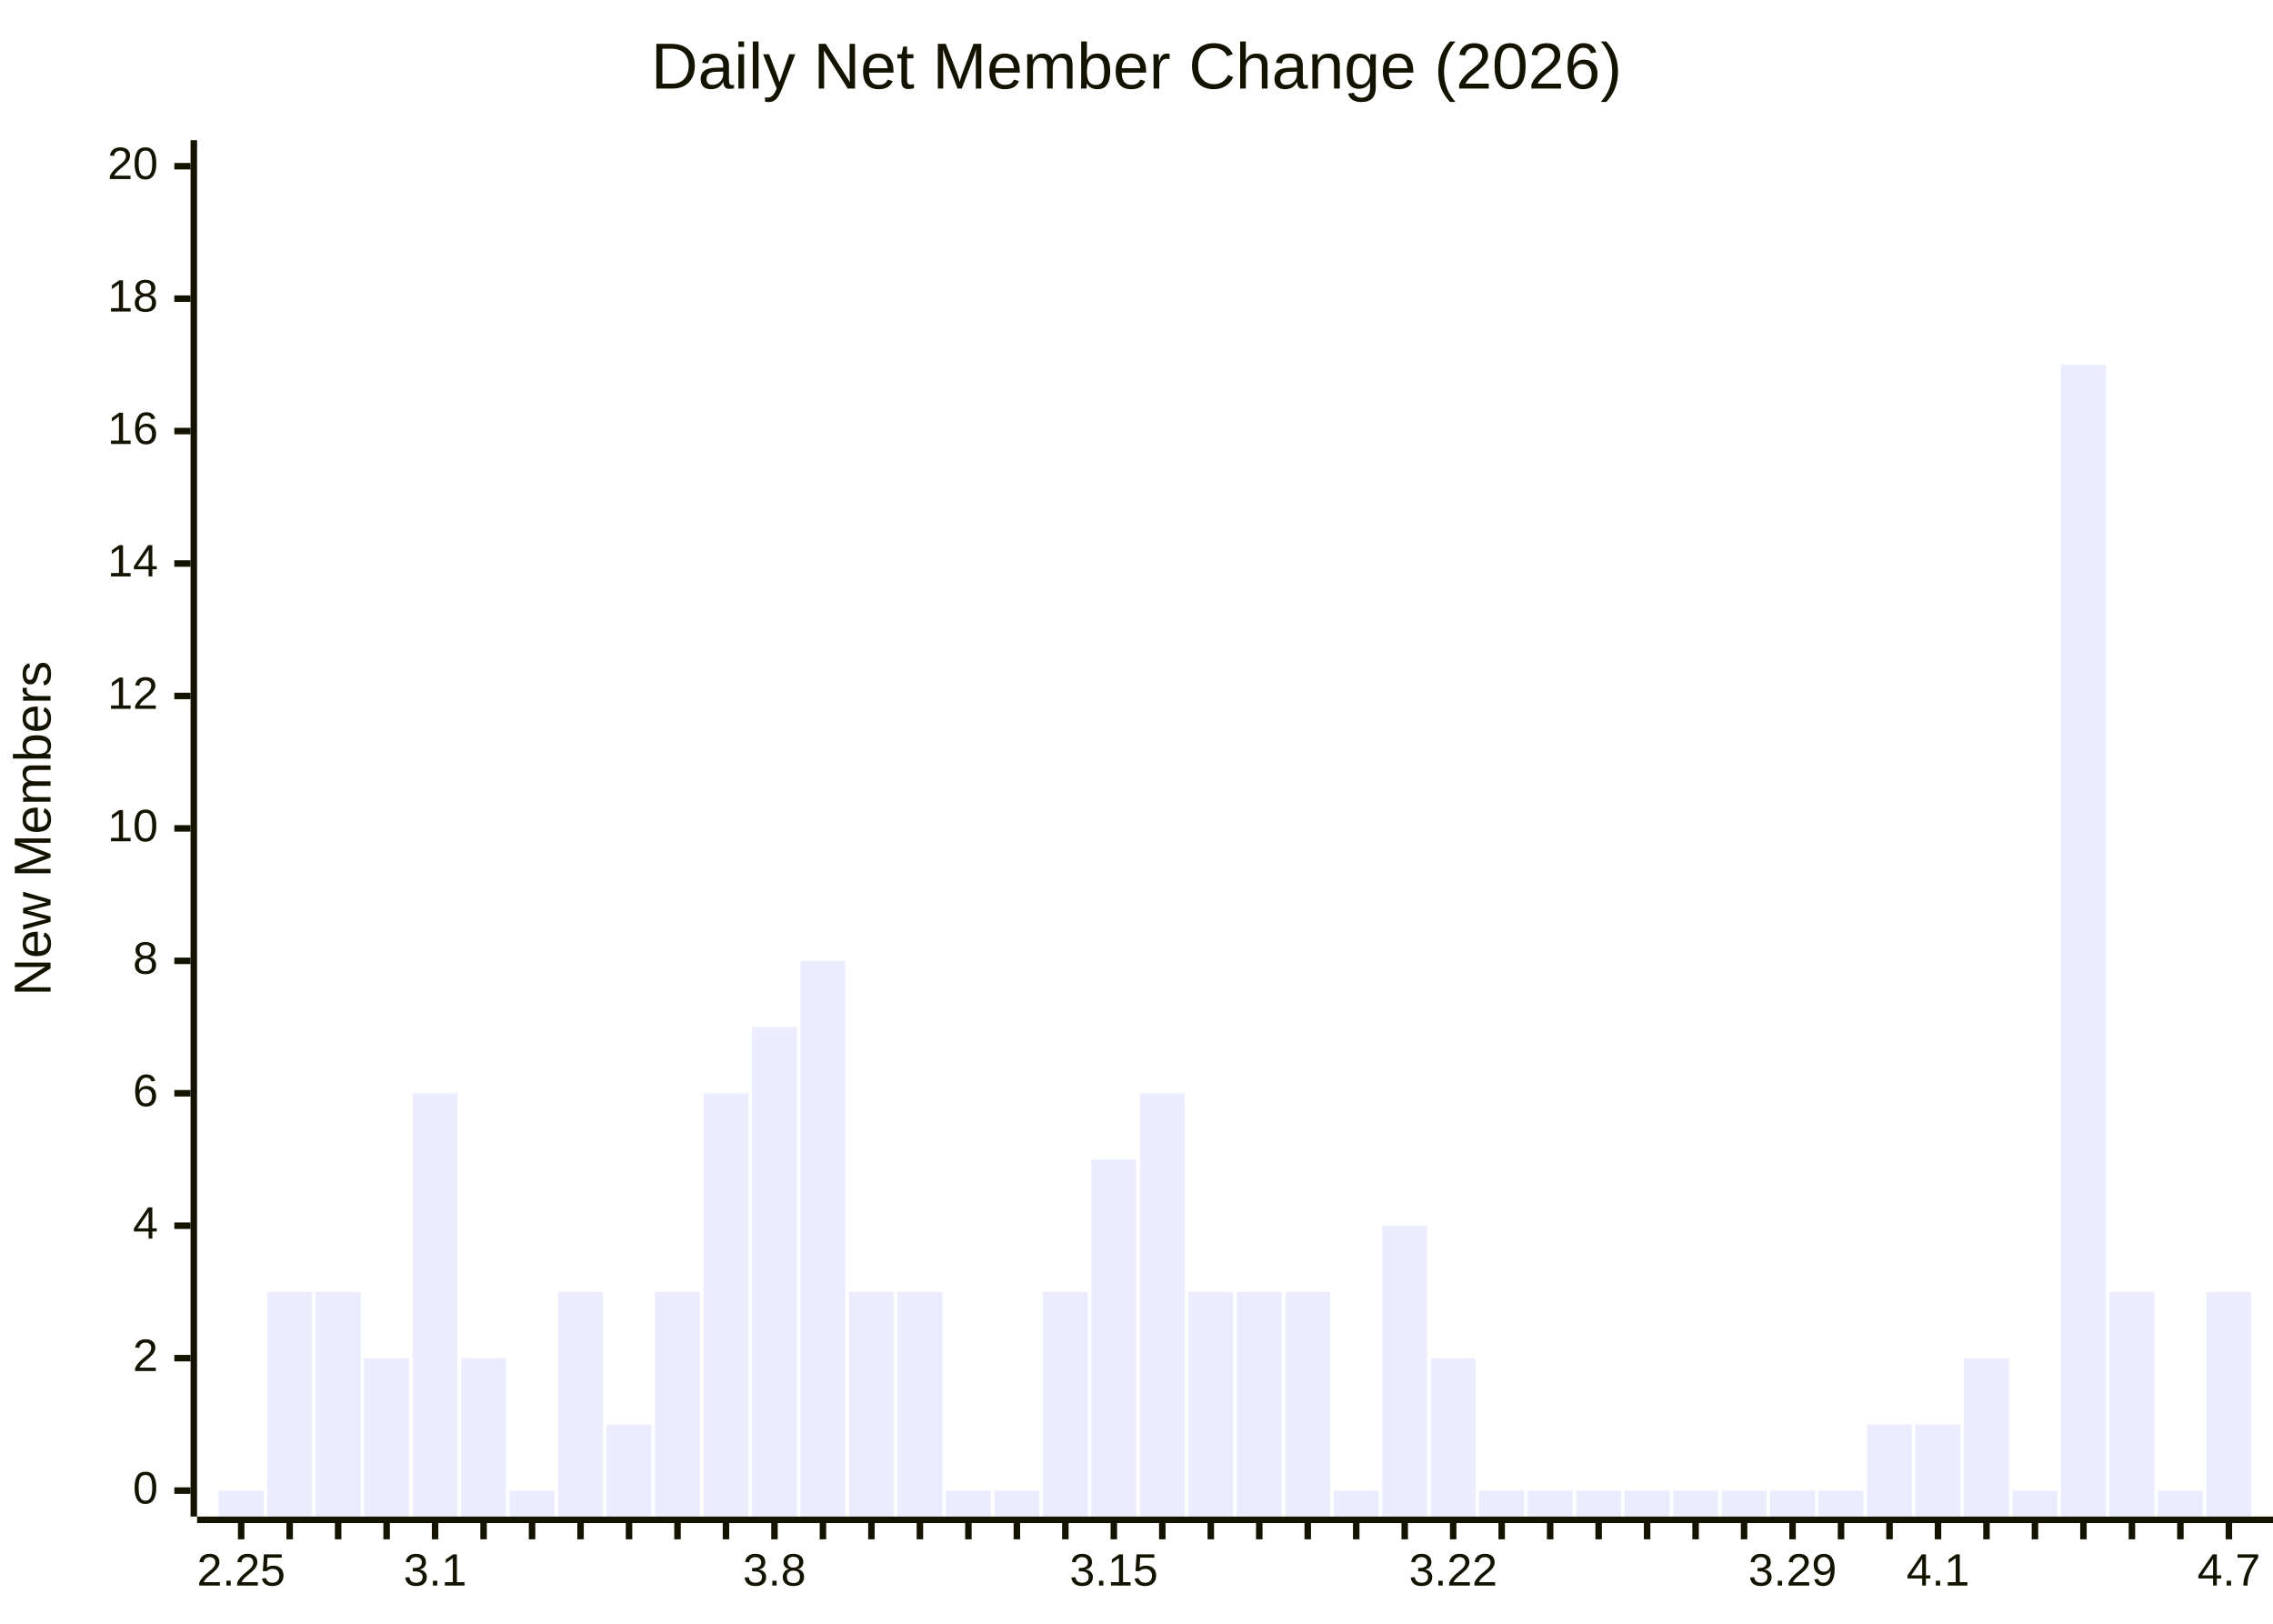
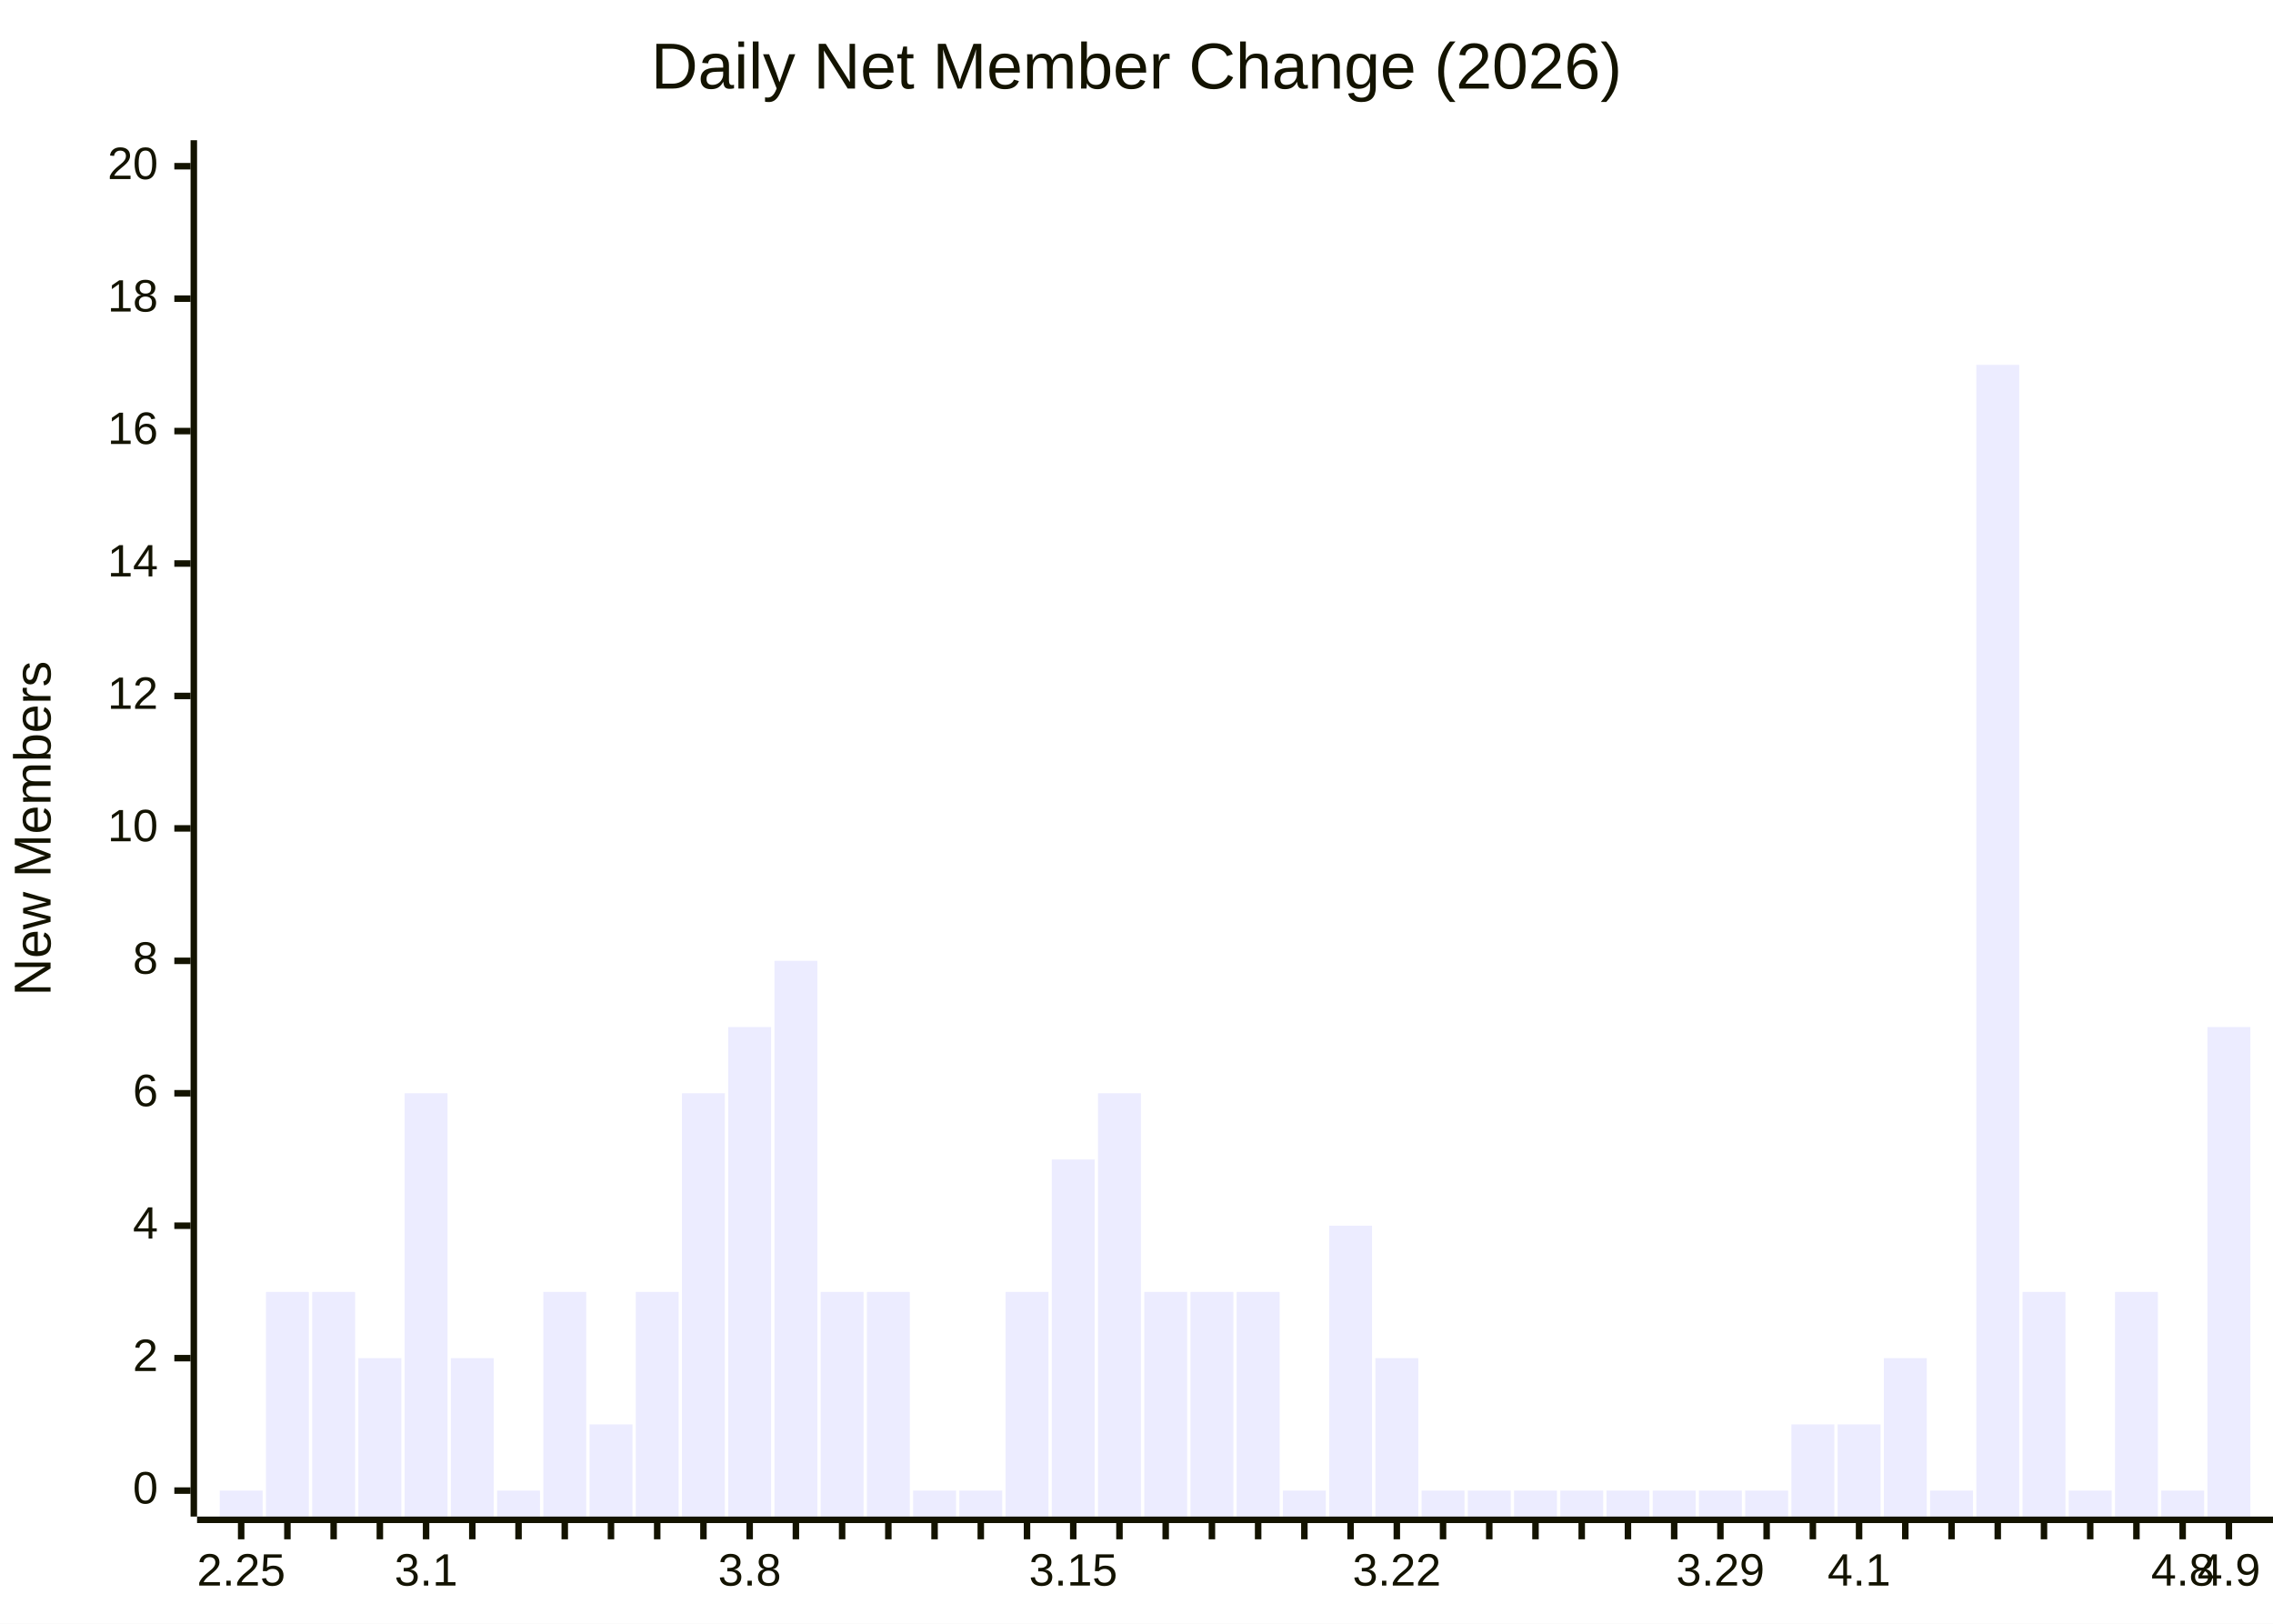
<svg xmlns="http://www.w3.org/2000/svg" id="my-svg" width="100%" style="max-width: 700px; background-color: white;" viewBox="0 0 700 500" role="graphics-document document" aria-roledescription="xychart">
  <style>#my-svg{font-family:"trebuchet ms",verdana,arial,sans-serif;font-size:16px;fill:#333;}@keyframes edge-animation-frame{from{stroke-dashoffset:0;}}@keyframes dash{to{stroke-dashoffset:0;}}#my-svg .edge-animation-slow{stroke-dasharray:9,5!important;stroke-dashoffset:900;animation:dash 50s linear infinite;stroke-linecap:round;}#my-svg .edge-animation-fast{stroke-dasharray:9,5!important;stroke-dashoffset:900;animation:dash 20s linear infinite;stroke-linecap:round;}#my-svg .error-icon{fill:#552222;}#my-svg .error-text{fill:#552222;stroke:#552222;}#my-svg .edge-thickness-normal{stroke-width:1px;}#my-svg .edge-thickness-thick{stroke-width:3.5px;}#my-svg .edge-pattern-solid{stroke-dasharray:0;}#my-svg .edge-thickness-invisible{stroke-width:0;fill:none;}#my-svg .edge-pattern-dashed{stroke-dasharray:3;}#my-svg .edge-pattern-dotted{stroke-dasharray:2;}#my-svg .marker{fill:#333333;stroke:#333333;}#my-svg .marker.cross{stroke:#333333;}#my-svg svg{font-family:"trebuchet ms",verdana,arial,sans-serif;font-size:16px;}#my-svg p{margin:0;}#my-svg :root{--mermaid-font-family:"trebuchet ms",verdana,arial,sans-serif;}</style>
  <g />
  <g class="main">
    <rect width="700" height="500" class="background" fill="white" />
    <g class="chart-title">
      <text x="0" y="0" fill="#131300" font-size="20" dominant-baseline="middle" text-anchor="middle" transform="translate(350, 21.58984) rotate(0)">Daily Net Member Change (2026)</text>
    </g>
    <g class="plot">
      <g class="bar-plot-0">
-         <rect x="67.35" y="459" width="13.846" height="8" fill="#ECECFF" stroke="#ECECFF" stroke-width="0" />
-         <rect x="82.281" y="397.827" width="13.846" height="69.173" fill="#ECECFF" stroke="#ECECFF" stroke-width="0" />
-         <rect x="97.211" y="397.827" width="13.846" height="69.173" fill="#ECECFF" stroke="#ECECFF" stroke-width="0" />
-         <rect x="112.141" y="418.218" width="13.846" height="48.782" fill="#ECECFF" stroke="#ECECFF" stroke-width="0" />
-         <rect x="127.071" y="336.654" width="13.846" height="130.346" fill="#ECECFF" stroke="#ECECFF" stroke-width="0" />
-         <rect x="142.002" y="418.218" width="13.846" height="48.782" fill="#ECECFF" stroke="#ECECFF" stroke-width="0" />
-         <rect x="156.932" y="459" width="13.846" height="8" fill="#ECECFF" stroke="#ECECFF" stroke-width="0" />
-         <rect x="171.862" y="397.827" width="13.846" height="69.173" fill="#ECECFF" stroke="#ECECFF" stroke-width="0" />
-         <rect x="186.792" y="438.609" width="13.846" height="28.391" fill="#ECECFF" stroke="#ECECFF" stroke-width="0" />
-         <rect x="201.723" y="397.827" width="13.846" height="69.173" fill="#ECECFF" stroke="#ECECFF" stroke-width="0" />
-         <rect x="216.653" y="336.654" width="13.846" height="130.346" fill="#ECECFF" stroke="#ECECFF" stroke-width="0" />
-         <rect x="231.583" y="316.263" width="13.846" height="150.737" fill="#ECECFF" stroke="#ECECFF" stroke-width="0" />
-         <rect x="246.514" y="295.872" width="13.846" height="171.128" fill="#ECECFF" stroke="#ECECFF" stroke-width="0" />
-         <rect x="261.444" y="397.827" width="13.846" height="69.173" fill="#ECECFF" stroke="#ECECFF" stroke-width="0" />
-         <rect x="276.374" y="397.827" width="13.846" height="69.173" fill="#ECECFF" stroke="#ECECFF" stroke-width="0" />
-         <rect x="291.304" y="459" width="13.846" height="8" fill="#ECECFF" stroke="#ECECFF" stroke-width="0" />
-         <rect x="306.235" y="459" width="13.846" height="8" fill="#ECECFF" stroke="#ECECFF" stroke-width="0" />
-         <rect x="321.165" y="397.827" width="13.846" height="69.173" fill="#ECECFF" stroke="#ECECFF" stroke-width="0" />
-         <rect x="336.095" y="357.045" width="13.846" height="109.955" fill="#ECECFF" stroke="#ECECFF" stroke-width="0" />
-         <rect x="351.025" y="336.654" width="13.846" height="130.346" fill="#ECECFF" stroke="#ECECFF" stroke-width="0" />
-         <rect x="365.956" y="397.827" width="13.846" height="69.173" fill="#ECECFF" stroke="#ECECFF" stroke-width="0" />
-         <rect x="380.886" y="397.827" width="13.846" height="69.173" fill="#ECECFF" stroke="#ECECFF" stroke-width="0" />
-         <rect x="395.816" y="397.827" width="13.846" height="69.173" fill="#ECECFF" stroke="#ECECFF" stroke-width="0" />
-         <rect x="410.746" y="459" width="13.846" height="8" fill="#ECECFF" stroke="#ECECFF" stroke-width="0" />
-         <rect x="425.677" y="377.436" width="13.846" height="89.564" fill="#ECECFF" stroke="#ECECFF" stroke-width="0" />
-         <rect x="440.607" y="418.218" width="13.846" height="48.782" fill="#ECECFF" stroke="#ECECFF" stroke-width="0" />
-         <rect x="455.537" y="459" width="13.846" height="8" fill="#ECECFF" stroke="#ECECFF" stroke-width="0" />
-         <rect x="470.467" y="459" width="13.846" height="8" fill="#ECECFF" stroke="#ECECFF" stroke-width="0" />
-         <rect x="485.398" y="459" width="13.846" height="8" fill="#ECECFF" stroke="#ECECFF" stroke-width="0" />
-         <rect x="500.328" y="459" width="13.846" height="8" fill="#ECECFF" stroke="#ECECFF" stroke-width="0" />
-         <rect x="515.258" y="459" width="13.846" height="8" fill="#ECECFF" stroke="#ECECFF" stroke-width="0" />
-         <rect x="530.188" y="459" width="13.846" height="8" fill="#ECECFF" stroke="#ECECFF" stroke-width="0" />
-         <rect x="545.119" y="459" width="13.846" height="8" fill="#ECECFF" stroke="#ECECFF" stroke-width="0" />
-         <rect x="560.049" y="459" width="13.846" height="8" fill="#ECECFF" stroke="#ECECFF" stroke-width="0" />
-         <rect x="574.979" y="438.609" width="13.846" height="28.391" fill="#ECECFF" stroke="#ECECFF" stroke-width="0" />
-         <rect x="589.909" y="438.609" width="13.846" height="28.391" fill="#ECECFF" stroke="#ECECFF" stroke-width="0" />
-         <rect x="604.84" y="418.218" width="13.846" height="48.782" fill="#ECECFF" stroke="#ECECFF" stroke-width="0" />
-         <rect x="619.77" y="459" width="13.846" height="8" fill="#ECECFF" stroke="#ECECFF" stroke-width="0" />
-         <rect x="634.7" y="112.353" width="13.846" height="354.647" fill="#ECECFF" stroke="#ECECFF" stroke-width="0" />
-         <rect x="649.631" y="397.827" width="13.846" height="69.173" fill="#ECECFF" stroke="#ECECFF" stroke-width="0" />
-         <rect x="664.561" y="459" width="13.846" height="8" fill="#ECECFF" stroke="#ECECFF" stroke-width="0" />
-         <rect x="679.491" y="397.827" width="13.846" height="69.173" fill="#ECECFF" stroke="#ECECFF" stroke-width="0" />
+         <rect x="67.665" y="459" width="13.217" height="8" fill="#ECECFF" stroke="#ECECFF" stroke-width="0" />
+         <rect x="81.901" y="397.827" width="13.217" height="69.173" fill="#ECECFF" stroke="#ECECFF" stroke-width="0" />
+         <rect x="96.137" y="397.827" width="13.217" height="69.173" fill="#ECECFF" stroke="#ECECFF" stroke-width="0" />
+         <rect x="110.373" y="418.218" width="13.217" height="48.782" fill="#ECECFF" stroke="#ECECFF" stroke-width="0" />
+         <rect x="124.608" y="336.654" width="13.217" height="130.346" fill="#ECECFF" stroke="#ECECFF" stroke-width="0" />
+         <rect x="138.844" y="418.218" width="13.217" height="48.782" fill="#ECECFF" stroke="#ECECFF" stroke-width="0" />
+         <rect x="153.08" y="459" width="13.217" height="8" fill="#ECECFF" stroke="#ECECFF" stroke-width="0" />
+         <rect x="167.316" y="397.827" width="13.217" height="69.173" fill="#ECECFF" stroke="#ECECFF" stroke-width="0" />
+         <rect x="181.552" y="438.609" width="13.217" height="28.391" fill="#ECECFF" stroke="#ECECFF" stroke-width="0" />
+         <rect x="195.788" y="397.827" width="13.217" height="69.173" fill="#ECECFF" stroke="#ECECFF" stroke-width="0" />
+         <rect x="210.023" y="336.654" width="13.217" height="130.346" fill="#ECECFF" stroke="#ECECFF" stroke-width="0" />
+         <rect x="224.259" y="316.263" width="13.217" height="150.737" fill="#ECECFF" stroke="#ECECFF" stroke-width="0" />
+         <rect x="238.495" y="295.872" width="13.217" height="171.128" fill="#ECECFF" stroke="#ECECFF" stroke-width="0" />
+         <rect x="252.731" y="397.827" width="13.217" height="69.173" fill="#ECECFF" stroke="#ECECFF" stroke-width="0" />
+         <rect x="266.967" y="397.827" width="13.217" height="69.173" fill="#ECECFF" stroke="#ECECFF" stroke-width="0" />
+         <rect x="281.203" y="459" width="13.217" height="8" fill="#ECECFF" stroke="#ECECFF" stroke-width="0" />
+         <rect x="295.438" y="459" width="13.217" height="8" fill="#ECECFF" stroke="#ECECFF" stroke-width="0" />
+         <rect x="309.674" y="397.827" width="13.217" height="69.173" fill="#ECECFF" stroke="#ECECFF" stroke-width="0" />
+         <rect x="323.91" y="357.045" width="13.217" height="109.955" fill="#ECECFF" stroke="#ECECFF" stroke-width="0" />
+         <rect x="338.146" y="336.654" width="13.217" height="130.346" fill="#ECECFF" stroke="#ECECFF" stroke-width="0" />
+         <rect x="352.382" y="397.827" width="13.217" height="69.173" fill="#ECECFF" stroke="#ECECFF" stroke-width="0" />
+         <rect x="366.618" y="397.827" width="13.217" height="69.173" fill="#ECECFF" stroke="#ECECFF" stroke-width="0" />
+         <rect x="380.853" y="397.827" width="13.217" height="69.173" fill="#ECECFF" stroke="#ECECFF" stroke-width="0" />
+         <rect x="395.089" y="459" width="13.217" height="8" fill="#ECECFF" stroke="#ECECFF" stroke-width="0" />
+         <rect x="409.325" y="377.436" width="13.217" height="89.564" fill="#ECECFF" stroke="#ECECFF" stroke-width="0" />
+         <rect x="423.561" y="418.218" width="13.217" height="48.782" fill="#ECECFF" stroke="#ECECFF" stroke-width="0" />
+         <rect x="437.797" y="459" width="13.217" height="8" fill="#ECECFF" stroke="#ECECFF" stroke-width="0" />
+         <rect x="452.032" y="459" width="13.217" height="8" fill="#ECECFF" stroke="#ECECFF" stroke-width="0" />
+         <rect x="466.268" y="459" width="13.217" height="8" fill="#ECECFF" stroke="#ECECFF" stroke-width="0" />
+         <rect x="480.504" y="459" width="13.217" height="8" fill="#ECECFF" stroke="#ECECFF" stroke-width="0" />
+         <rect x="494.74" y="459" width="13.217" height="8" fill="#ECECFF" stroke="#ECECFF" stroke-width="0" />
+         <rect x="508.976" y="459" width="13.217" height="8" fill="#ECECFF" stroke="#ECECFF" stroke-width="0" />
+         <rect x="523.212" y="459" width="13.217" height="8" fill="#ECECFF" stroke="#ECECFF" stroke-width="0" />
+         <rect x="537.447" y="459" width="13.217" height="8" fill="#ECECFF" stroke="#ECECFF" stroke-width="0" />
+         <rect x="551.683" y="438.609" width="13.217" height="28.391" fill="#ECECFF" stroke="#ECECFF" stroke-width="0" />
+         <rect x="565.919" y="438.609" width="13.217" height="28.391" fill="#ECECFF" stroke="#ECECFF" stroke-width="0" />
+         <rect x="580.155" y="418.218" width="13.217" height="48.782" fill="#ECECFF" stroke="#ECECFF" stroke-width="0" />
+         <rect x="594.391" y="459" width="13.217" height="8" fill="#ECECFF" stroke="#ECECFF" stroke-width="0" />
+         <rect x="608.627" y="112.353" width="13.217" height="354.647" fill="#ECECFF" stroke="#ECECFF" stroke-width="0" />
+         <rect x="622.862" y="397.827" width="13.217" height="69.173" fill="#ECECFF" stroke="#ECECFF" stroke-width="0" />
+         <rect x="637.098" y="459" width="13.217" height="8" fill="#ECECFF" stroke="#ECECFF" stroke-width="0" />
+         <rect x="651.334" y="397.827" width="13.217" height="69.173" fill="#ECECFF" stroke="#ECECFF" stroke-width="0" />
+         <rect x="665.57" y="459" width="13.217" height="8" fill="#ECECFF" stroke="#ECECFF" stroke-width="0" />
+         <rect x="679.806" y="316.263" width="13.217" height="150.737" fill="#ECECFF" stroke="#ECECFF" stroke-width="0" />
      </g>
    </g>
    <g class="bottom-axis">
      <g class="axis-line">
        <path d="M 60.688,468 L 700,468" fill="none" stroke="#131300" stroke-width="2" />
      </g>
      <g class="label">
        <text x="0" y="0" fill="#131300" font-size="14" dominant-baseline="text-before-edge" text-anchor="middle" transform="translate(74.27344, 479) rotate(0)">2.25</text>
-         <text x="0" y="0" fill="#131300" font-size="14" dominant-baseline="text-before-edge" text-anchor="middle" transform="translate(89.2037, 479) rotate(0)">​​</text>
-         <text x="0" y="0" fill="#131300" font-size="14" dominant-baseline="text-before-edge" text-anchor="middle" transform="translate(104.134, 479) rotate(0)">​​​</text>
-         <text x="0" y="0" fill="#131300" font-size="14" dominant-baseline="text-before-edge" text-anchor="middle" transform="translate(119.0642, 479) rotate(0)">​​​​</text>
-         <text x="0" y="0" fill="#131300" font-size="14" dominant-baseline="text-before-edge" text-anchor="middle" transform="translate(133.9945, 479) rotate(0)">3.1</text>
-         <text x="0" y="0" fill="#131300" font-size="14" dominant-baseline="text-before-edge" text-anchor="middle" transform="translate(148.9247, 479) rotate(0)">​​​​​​</text>
-         <text x="0" y="0" fill="#131300" font-size="14" dominant-baseline="text-before-edge" text-anchor="middle" transform="translate(163.855, 479) rotate(0)">​​​​​​​</text>
-         <text x="0" y="0" fill="#131300" font-size="14" dominant-baseline="text-before-edge" text-anchor="middle" transform="translate(178.7853, 479) rotate(0)">​​​​​​​​</text>
-         <text x="0" y="0" fill="#131300" font-size="14" dominant-baseline="text-before-edge" text-anchor="middle" transform="translate(193.7155, 479) rotate(0)">​​​​​​​​​</text>
-         <text x="0" y="0" fill="#131300" font-size="14" dominant-baseline="text-before-edge" text-anchor="middle" transform="translate(208.6458, 479) rotate(0)">​​​​​​​​​​</text>
-         <text x="0" y="0" fill="#131300" font-size="14" dominant-baseline="text-before-edge" text-anchor="middle" transform="translate(223.576, 479) rotate(0)">​​​​​​​​​​​</text>
-         <text x="0" y="0" fill="#131300" font-size="14" dominant-baseline="text-before-edge" text-anchor="middle" transform="translate(238.5063, 479) rotate(0)">3.8</text>
-         <text x="0" y="0" fill="#131300" font-size="14" dominant-baseline="text-before-edge" text-anchor="middle" transform="translate(253.4365, 479) rotate(0)">​​​​​​​​​​​​​</text>
-         <text x="0" y="0" fill="#131300" font-size="14" dominant-baseline="text-before-edge" text-anchor="middle" transform="translate(268.3668, 479) rotate(0)">​​​​​​​​​​​​​​</text>
-         <text x="0" y="0" fill="#131300" font-size="14" dominant-baseline="text-before-edge" text-anchor="middle" transform="translate(283.2971, 479) rotate(0)">​​​​​​​​​​​​​​​</text>
-         <text x="0" y="0" fill="#131300" font-size="14" dominant-baseline="text-before-edge" text-anchor="middle" transform="translate(298.2273, 479) rotate(0)">​​​​​​​​​​​​​​​​</text>
-         <text x="0" y="0" fill="#131300" font-size="14" dominant-baseline="text-before-edge" text-anchor="middle" transform="translate(313.1576, 479) rotate(0)">​​​​​​​​​​​​​​​​​</text>
-         <text x="0" y="0" fill="#131300" font-size="14" dominant-baseline="text-before-edge" text-anchor="middle" transform="translate(328.0878, 479) rotate(0)">​​​​​​​​​​​​​​​​​​</text>
-         <text x="0" y="0" fill="#131300" font-size="14" dominant-baseline="text-before-edge" text-anchor="middle" transform="translate(343.0181, 479) rotate(0)">3.15</text>
-         <text x="0" y="0" fill="#131300" font-size="14" dominant-baseline="text-before-edge" text-anchor="middle" transform="translate(357.9484, 479) rotate(0)">​​​​​​​​​​​​​​​​​​​​</text>
-         <text x="0" y="0" fill="#131300" font-size="14" dominant-baseline="text-before-edge" text-anchor="middle" transform="translate(372.8786, 479) rotate(0)">​​​​​​​​​​​​​​​​​​​​​</text>
-         <text x="0" y="0" fill="#131300" font-size="14" dominant-baseline="text-before-edge" text-anchor="middle" transform="translate(387.8089, 479) rotate(0)">​​​​​​​​​​​​​​​​​​​​​​</text>
-         <text x="0" y="0" fill="#131300" font-size="14" dominant-baseline="text-before-edge" text-anchor="middle" transform="translate(402.7391, 479) rotate(0)">​​​​​​​​​​​​​​​​​​​​​​​</text>
-         <text x="0" y="0" fill="#131300" font-size="14" dominant-baseline="text-before-edge" text-anchor="middle" transform="translate(417.6694, 479) rotate(0)">​​​​​​​​​​​​​​​​​​​​​​​​</text>
-         <text x="0" y="0" fill="#131300" font-size="14" dominant-baseline="text-before-edge" text-anchor="middle" transform="translate(432.5997, 479) rotate(0)">​​​​​​​​​​​​​​​​​​​​​​​​​</text>
-         <text x="0" y="0" fill="#131300" font-size="14" dominant-baseline="text-before-edge" text-anchor="middle" transform="translate(447.5299, 479) rotate(0)">3.22</text>
-         <text x="0" y="0" fill="#131300" font-size="14" dominant-baseline="text-before-edge" text-anchor="middle" transform="translate(462.4602, 479) rotate(0)">​​​​​​​​​​​​​​​​​​​​​​​​​​​</text>
-         <text x="0" y="0" fill="#131300" font-size="14" dominant-baseline="text-before-edge" text-anchor="middle" transform="translate(477.3904, 479) rotate(0)">​​​​​​​​​​​​​​​​​​​​​​​​​​​​</text>
-         <text x="0" y="0" fill="#131300" font-size="14" dominant-baseline="text-before-edge" text-anchor="middle" transform="translate(492.3207, 479) rotate(0)">​​​​​​​​​​​​​​​​​​​​​​​​​​​​​</text>
-         <text x="0" y="0" fill="#131300" font-size="14" dominant-baseline="text-before-edge" text-anchor="middle" transform="translate(507.251, 479) rotate(0)">​​​​​​​​​​​​​​​​​​​​​​​​​​​​​​</text>
-         <text x="0" y="0" fill="#131300" font-size="14" dominant-baseline="text-before-edge" text-anchor="middle" transform="translate(522.1812, 479) rotate(0)">​​​​​​​​​​​​​​​​​​​​​​​​​​​​​​​</text>
-         <text x="0" y="0" fill="#131300" font-size="14" dominant-baseline="text-before-edge" text-anchor="middle" transform="translate(537.1115, 479) rotate(0)">​​​​​​​​​​​​​​​​​​​​​​​​​​​​​​​​</text>
-         <text x="0" y="0" fill="#131300" font-size="14" dominant-baseline="text-before-edge" text-anchor="middle" transform="translate(552.0417, 479) rotate(0)">3.29</text>
-         <text x="0" y="0" fill="#131300" font-size="14" dominant-baseline="text-before-edge" text-anchor="middle" transform="translate(566.972, 479) rotate(0)">​​​​​​​​​​​​​​​​​​​​​​​​​​​​​​​​​​</text>
-         <text x="0" y="0" fill="#131300" font-size="14" dominant-baseline="text-before-edge" text-anchor="middle" transform="translate(581.9022, 479) rotate(0)">​​​​​​​​​​​​​​​​​​​​​​​​​​​​​​​​​​​</text>
-         <text x="0" y="0" fill="#131300" font-size="14" dominant-baseline="text-before-edge" text-anchor="middle" transform="translate(596.8325, 479) rotate(0)">4.1</text>
-         <text x="0" y="0" fill="#131300" font-size="14" dominant-baseline="text-before-edge" text-anchor="middle" transform="translate(611.7628, 479) rotate(0)">​​​​​​​​​​​​​​​​​​​​​​​​​​​​​​​​​​​​​</text>
-         <text x="0" y="0" fill="#131300" font-size="14" dominant-baseline="text-before-edge" text-anchor="middle" transform="translate(626.693, 479) rotate(0)">​​​​​​​​​​​​​​​​​​​​​​​​​​​​​​​​​​​​​​</text>
-         <text x="0" y="0" fill="#131300" font-size="14" dominant-baseline="text-before-edge" text-anchor="middle" transform="translate(641.6233, 479) rotate(0)">​​​​​​​​​​​​​​​​​​​​​​​​​​​​​​​​​​​​​​​</text>
-         <text x="0" y="0" fill="#131300" font-size="14" dominant-baseline="text-before-edge" text-anchor="middle" transform="translate(656.5535, 479) rotate(0)">​​​​​​​​​​​​​​​​​​​​​​​​​​​​​​​​​​​​​​​​</text>
-         <text x="0" y="0" fill="#131300" font-size="14" dominant-baseline="text-before-edge" text-anchor="middle" transform="translate(671.4838, 479) rotate(0)">​​​​​​​​​​​​​​​​​​​​​​​​​​​​​​​​​​​​​​​​​</text>
-         <text x="0" y="0" fill="#131300" font-size="14" dominant-baseline="text-before-edge" text-anchor="middle" transform="translate(686.4141, 479) rotate(0)">4.7</text>
+         <text x="0" y="0" fill="#131300" font-size="14" dominant-baseline="text-before-edge" text-anchor="middle" transform="translate(88.50927, 479) rotate(0)">​​</text>
+         <text x="0" y="0" fill="#131300" font-size="14" dominant-baseline="text-before-edge" text-anchor="middle" transform="translate(102.7451, 479) rotate(0)">​​​</text>
+         <text x="0" y="0" fill="#131300" font-size="14" dominant-baseline="text-before-edge" text-anchor="middle" transform="translate(116.9809, 479) rotate(0)">​​​​</text>
+         <text x="0" y="0" fill="#131300" font-size="14" dominant-baseline="text-before-edge" text-anchor="middle" transform="translate(131.2168, 479) rotate(0)">3.1</text>
+         <text x="0" y="0" fill="#131300" font-size="14" dominant-baseline="text-before-edge" text-anchor="middle" transform="translate(145.4526, 479) rotate(0)">​​​​​​</text>
+         <text x="0" y="0" fill="#131300" font-size="14" dominant-baseline="text-before-edge" text-anchor="middle" transform="translate(159.6884, 479) rotate(0)">​​​​​​​</text>
+         <text x="0" y="0" fill="#131300" font-size="14" dominant-baseline="text-before-edge" text-anchor="middle" transform="translate(173.9242, 479) rotate(0)">​​​​​​​​</text>
+         <text x="0" y="0" fill="#131300" font-size="14" dominant-baseline="text-before-edge" text-anchor="middle" transform="translate(188.1601, 479) rotate(0)">​​​​​​​​​</text>
+         <text x="0" y="0" fill="#131300" font-size="14" dominant-baseline="text-before-edge" text-anchor="middle" transform="translate(202.3959, 479) rotate(0)">​​​​​​​​​​</text>
+         <text x="0" y="0" fill="#131300" font-size="14" dominant-baseline="text-before-edge" text-anchor="middle" transform="translate(216.6317, 479) rotate(0)">​​​​​​​​​​​</text>
+         <text x="0" y="0" fill="#131300" font-size="14" dominant-baseline="text-before-edge" text-anchor="middle" transform="translate(230.8676, 479) rotate(0)">3.8</text>
+         <text x="0" y="0" fill="#131300" font-size="14" dominant-baseline="text-before-edge" text-anchor="middle" transform="translate(245.1034, 479) rotate(0)">​​​​​​​​​​​​​</text>
+         <text x="0" y="0" fill="#131300" font-size="14" dominant-baseline="text-before-edge" text-anchor="middle" transform="translate(259.3392, 479) rotate(0)">​​​​​​​​​​​​​​</text>
+         <text x="0" y="0" fill="#131300" font-size="14" dominant-baseline="text-before-edge" text-anchor="middle" transform="translate(273.575, 479) rotate(0)">​​​​​​​​​​​​​​​</text>
+         <text x="0" y="0" fill="#131300" font-size="14" dominant-baseline="text-before-edge" text-anchor="middle" transform="translate(287.8109, 479) rotate(0)">​​​​​​​​​​​​​​​​</text>
+         <text x="0" y="0" fill="#131300" font-size="14" dominant-baseline="text-before-edge" text-anchor="middle" transform="translate(302.0467, 479) rotate(0)">​​​​​​​​​​​​​​​​​</text>
+         <text x="0" y="0" fill="#131300" font-size="14" dominant-baseline="text-before-edge" text-anchor="middle" transform="translate(316.2825, 479) rotate(0)">​​​​​​​​​​​​​​​​​​</text>
+         <text x="0" y="0" fill="#131300" font-size="14" dominant-baseline="text-before-edge" text-anchor="middle" transform="translate(330.5184, 479) rotate(0)">3.15</text>
+         <text x="0" y="0" fill="#131300" font-size="14" dominant-baseline="text-before-edge" text-anchor="middle" transform="translate(344.7542, 479) rotate(0)">​​​​​​​​​​​​​​​​​​​​</text>
+         <text x="0" y="0" fill="#131300" font-size="14" dominant-baseline="text-before-edge" text-anchor="middle" transform="translate(358.99, 479) rotate(0)">​​​​​​​​​​​​​​​​​​​​​</text>
+         <text x="0" y="0" fill="#131300" font-size="14" dominant-baseline="text-before-edge" text-anchor="middle" transform="translate(373.2258, 479) rotate(0)">​​​​​​​​​​​​​​​​​​​​​​</text>
+         <text x="0" y="0" fill="#131300" font-size="14" dominant-baseline="text-before-edge" text-anchor="middle" transform="translate(387.4617, 479) rotate(0)">​​​​​​​​​​​​​​​​​​​​​​​</text>
+         <text x="0" y="0" fill="#131300" font-size="14" dominant-baseline="text-before-edge" text-anchor="middle" transform="translate(401.6975, 479) rotate(0)">​​​​​​​​​​​​​​​​​​​​​​​​</text>
+         <text x="0" y="0" fill="#131300" font-size="14" dominant-baseline="text-before-edge" text-anchor="middle" transform="translate(415.9333, 479) rotate(0)">​​​​​​​​​​​​​​​​​​​​​​​​​</text>
+         <text x="0" y="0" fill="#131300" font-size="14" dominant-baseline="text-before-edge" text-anchor="middle" transform="translate(430.1692, 479) rotate(0)">3.22</text>
+         <text x="0" y="0" fill="#131300" font-size="14" dominant-baseline="text-before-edge" text-anchor="middle" transform="translate(444.405, 479) rotate(0)">​​​​​​​​​​​​​​​​​​​​​​​​​​​</text>
+         <text x="0" y="0" fill="#131300" font-size="14" dominant-baseline="text-before-edge" text-anchor="middle" transform="translate(458.6408, 479) rotate(0)">​​​​​​​​​​​​​​​​​​​​​​​​​​​​</text>
+         <text x="0" y="0" fill="#131300" font-size="14" dominant-baseline="text-before-edge" text-anchor="middle" transform="translate(472.8766, 479) rotate(0)">​​​​​​​​​​​​​​​​​​​​​​​​​​​​​</text>
+         <text x="0" y="0" fill="#131300" font-size="14" dominant-baseline="text-before-edge" text-anchor="middle" transform="translate(487.1125, 479) rotate(0)">​​​​​​​​​​​​​​​​​​​​​​​​​​​​​​</text>
+         <text x="0" y="0" fill="#131300" font-size="14" dominant-baseline="text-before-edge" text-anchor="middle" transform="translate(501.3483, 479) rotate(0)">​​​​​​​​​​​​​​​​​​​​​​​​​​​​​​​</text>
+         <text x="0" y="0" fill="#131300" font-size="14" dominant-baseline="text-before-edge" text-anchor="middle" transform="translate(515.5841, 479) rotate(0)">​​​​​​​​​​​​​​​​​​​​​​​​​​​​​​​​</text>
+         <text x="0" y="0" fill="#131300" font-size="14" dominant-baseline="text-before-edge" text-anchor="middle" transform="translate(529.8199, 479) rotate(0)">3.29</text>
+         <text x="0" y="0" fill="#131300" font-size="14" dominant-baseline="text-before-edge" text-anchor="middle" transform="translate(544.0558, 479) rotate(0)">​​​​​​​​​​​​​​​​​​​​​​​​​​​​​​​​​​</text>
+         <text x="0" y="0" fill="#131300" font-size="14" dominant-baseline="text-before-edge" text-anchor="middle" transform="translate(558.2916, 479) rotate(0)">​​​​​​​​​​​​​​​​​​​​​​​​​​​​​​​​​​​</text>
+         <text x="0" y="0" fill="#131300" font-size="14" dominant-baseline="text-before-edge" text-anchor="middle" transform="translate(572.5274, 479) rotate(0)">4.1</text>
+         <text x="0" y="0" fill="#131300" font-size="14" dominant-baseline="text-before-edge" text-anchor="middle" transform="translate(586.7633, 479) rotate(0)">​​​​​​​​​​​​​​​​​​​​​​​​​​​​​​​​​​​​​</text>
+         <text x="0" y="0" fill="#131300" font-size="14" dominant-baseline="text-before-edge" text-anchor="middle" transform="translate(600.9991, 479) rotate(0)">​​​​​​​​​​​​​​​​​​​​​​​​​​​​​​​​​​​​​​</text>
+         <text x="0" y="0" fill="#131300" font-size="14" dominant-baseline="text-before-edge" text-anchor="middle" transform="translate(615.2349, 479) rotate(0)">​​​​​​​​​​​​​​​​​​​​​​​​​​​​​​​​​​​​​​​</text>
+         <text x="0" y="0" fill="#131300" font-size="14" dominant-baseline="text-before-edge" text-anchor="middle" transform="translate(629.4707, 479) rotate(0)">​​​​​​​​​​​​​​​​​​​​​​​​​​​​​​​​​​​​​​​​</text>
+         <text x="0" y="0" fill="#131300" font-size="14" dominant-baseline="text-before-edge" text-anchor="middle" transform="translate(643.7066, 479) rotate(0)">​​​​​​​​​​​​​​​​​​​​​​​​​​​​​​​​​​​​​​​​​</text>
+         <text x="0" y="0" fill="#131300" font-size="14" dominant-baseline="text-before-edge" text-anchor="middle" transform="translate(657.9424, 479) rotate(0)">​​​​​​​​​​​​​​​​​​​​​​​​​​​​​​​​​​​​​​​​​​</text>
+         <text x="0" y="0" fill="#131300" font-size="14" dominant-baseline="text-before-edge" text-anchor="middle" transform="translate(672.1782, 479) rotate(0)">4.8</text>
+         <text x="0" y="0" fill="#131300" font-size="14" dominant-baseline="text-before-edge" text-anchor="middle" transform="translate(686.4141, 479) rotate(0)">4.9</text>
      </g>
      <g class="ticks">
        <path d="M 74.273,469 L 74.273,474" fill="none" stroke="#131300" stroke-width="2" />
-         <path d="M 89.204,469 L 89.204,474" fill="none" stroke="#131300" stroke-width="2" />
-         <path d="M 104.134,469 L 104.134,474" fill="none" stroke="#131300" stroke-width="2" />
-         <path d="M 119.064,469 L 119.064,474" fill="none" stroke="#131300" stroke-width="2" />
-         <path d="M 133.994,469 L 133.994,474" fill="none" stroke="#131300" stroke-width="2" />
-         <path d="M 148.925,469 L 148.925,474" fill="none" stroke="#131300" stroke-width="2" />
-         <path d="M 163.855,469 L 163.855,474" fill="none" stroke="#131300" stroke-width="2" />
-         <path d="M 178.785,469 L 178.785,474" fill="none" stroke="#131300" stroke-width="2" />
-         <path d="M 193.716,469 L 193.716,474" fill="none" stroke="#131300" stroke-width="2" />
-         <path d="M 208.646,469 L 208.646,474" fill="none" stroke="#131300" stroke-width="2" />
-         <path d="M 223.576,469 L 223.576,474" fill="none" stroke="#131300" stroke-width="2" />
-         <path d="M 238.506,469 L 238.506,474" fill="none" stroke="#131300" stroke-width="2" />
-         <path d="M 253.437,469 L 253.437,474" fill="none" stroke="#131300" stroke-width="2" />
-         <path d="M 268.367,469 L 268.367,474" fill="none" stroke="#131300" stroke-width="2" />
-         <path d="M 283.297,469 L 283.297,474" fill="none" stroke="#131300" stroke-width="2" />
-         <path d="M 298.227,469 L 298.227,474" fill="none" stroke="#131300" stroke-width="2" />
-         <path d="M 313.158,469 L 313.158,474" fill="none" stroke="#131300" stroke-width="2" />
-         <path d="M 328.088,469 L 328.088,474" fill="none" stroke="#131300" stroke-width="2" />
-         <path d="M 343.018,469 L 343.018,474" fill="none" stroke="#131300" stroke-width="2" />
-         <path d="M 357.948,469 L 357.948,474" fill="none" stroke="#131300" stroke-width="2" />
-         <path d="M 372.879,469 L 372.879,474" fill="none" stroke="#131300" stroke-width="2" />
-         <path d="M 387.809,469 L 387.809,474" fill="none" stroke="#131300" stroke-width="2" />
-         <path d="M 402.739,469 L 402.739,474" fill="none" stroke="#131300" stroke-width="2" />
-         <path d="M 417.669,469 L 417.669,474" fill="none" stroke="#131300" stroke-width="2" />
-         <path d="M 432.6,469 L 432.6,474" fill="none" stroke="#131300" stroke-width="2" />
-         <path d="M 447.53,469 L 447.53,474" fill="none" stroke="#131300" stroke-width="2" />
-         <path d="M 462.46,469 L 462.46,474" fill="none" stroke="#131300" stroke-width="2" />
-         <path d="M 477.39,469 L 477.39,474" fill="none" stroke="#131300" stroke-width="2" />
-         <path d="M 492.321,469 L 492.321,474" fill="none" stroke="#131300" stroke-width="2" />
-         <path d="M 507.251,469 L 507.251,474" fill="none" stroke="#131300" stroke-width="2" />
-         <path d="M 522.181,469 L 522.181,474" fill="none" stroke="#131300" stroke-width="2" />
-         <path d="M 537.111,469 L 537.111,474" fill="none" stroke="#131300" stroke-width="2" />
-         <path d="M 552.042,469 L 552.042,474" fill="none" stroke="#131300" stroke-width="2" />
-         <path d="M 566.972,469 L 566.972,474" fill="none" stroke="#131300" stroke-width="2" />
-         <path d="M 581.902,469 L 581.902,474" fill="none" stroke="#131300" stroke-width="2" />
-         <path d="M 596.833,469 L 596.833,474" fill="none" stroke="#131300" stroke-width="2" />
-         <path d="M 611.763,469 L 611.763,474" fill="none" stroke="#131300" stroke-width="2" />
-         <path d="M 626.693,469 L 626.693,474" fill="none" stroke="#131300" stroke-width="2" />
-         <path d="M 641.623,469 L 641.623,474" fill="none" stroke="#131300" stroke-width="2" />
-         <path d="M 656.554,469 L 656.554,474" fill="none" stroke="#131300" stroke-width="2" />
-         <path d="M 671.484,469 L 671.484,474" fill="none" stroke="#131300" stroke-width="2" />
+         <path d="M 88.509,469 L 88.509,474" fill="none" stroke="#131300" stroke-width="2" />
+         <path d="M 102.745,469 L 102.745,474" fill="none" stroke="#131300" stroke-width="2" />
+         <path d="M 116.981,469 L 116.981,474" fill="none" stroke="#131300" stroke-width="2" />
+         <path d="M 131.217,469 L 131.217,474" fill="none" stroke="#131300" stroke-width="2" />
+         <path d="M 145.453,469 L 145.453,474" fill="none" stroke="#131300" stroke-width="2" />
+         <path d="M 159.688,469 L 159.688,474" fill="none" stroke="#131300" stroke-width="2" />
+         <path d="M 173.924,469 L 173.924,474" fill="none" stroke="#131300" stroke-width="2" />
+         <path d="M 188.16,469 L 188.16,474" fill="none" stroke="#131300" stroke-width="2" />
+         <path d="M 202.396,469 L 202.396,474" fill="none" stroke="#131300" stroke-width="2" />
+         <path d="M 216.632,469 L 216.632,474" fill="none" stroke="#131300" stroke-width="2" />
+         <path d="M 230.868,469 L 230.868,474" fill="none" stroke="#131300" stroke-width="2" />
+         <path d="M 245.103,469 L 245.103,474" fill="none" stroke="#131300" stroke-width="2" />
+         <path d="M 259.339,469 L 259.339,474" fill="none" stroke="#131300" stroke-width="2" />
+         <path d="M 273.575,469 L 273.575,474" fill="none" stroke="#131300" stroke-width="2" />
+         <path d="M 287.811,469 L 287.811,474" fill="none" stroke="#131300" stroke-width="2" />
+         <path d="M 302.047,469 L 302.047,474" fill="none" stroke="#131300" stroke-width="2" />
+         <path d="M 316.283,469 L 316.283,474" fill="none" stroke="#131300" stroke-width="2" />
+         <path d="M 330.518,469 L 330.518,474" fill="none" stroke="#131300" stroke-width="2" />
+         <path d="M 344.754,469 L 344.754,474" fill="none" stroke="#131300" stroke-width="2" />
+         <path d="M 358.99,469 L 358.99,474" fill="none" stroke="#131300" stroke-width="2" />
+         <path d="M 373.226,469 L 373.226,474" fill="none" stroke="#131300" stroke-width="2" />
+         <path d="M 387.462,469 L 387.462,474" fill="none" stroke="#131300" stroke-width="2" />
+         <path d="M 401.697,469 L 401.697,474" fill="none" stroke="#131300" stroke-width="2" />
+         <path d="M 415.933,469 L 415.933,474" fill="none" stroke="#131300" stroke-width="2" />
+         <path d="M 430.169,469 L 430.169,474" fill="none" stroke="#131300" stroke-width="2" />
+         <path d="M 444.405,469 L 444.405,474" fill="none" stroke="#131300" stroke-width="2" />
+         <path d="M 458.641,469 L 458.641,474" fill="none" stroke="#131300" stroke-width="2" />
+         <path d="M 472.877,469 L 472.877,474" fill="none" stroke="#131300" stroke-width="2" />
+         <path d="M 487.112,469 L 487.112,474" fill="none" stroke="#131300" stroke-width="2" />
+         <path d="M 501.348,469 L 501.348,474" fill="none" stroke="#131300" stroke-width="2" />
+         <path d="M 515.584,469 L 515.584,474" fill="none" stroke="#131300" stroke-width="2" />
+         <path d="M 529.82,469 L 529.82,474" fill="none" stroke="#131300" stroke-width="2" />
+         <path d="M 544.056,469 L 544.056,474" fill="none" stroke="#131300" stroke-width="2" />
+         <path d="M 558.292,469 L 558.292,474" fill="none" stroke="#131300" stroke-width="2" />
+         <path d="M 572.527,469 L 572.527,474" fill="none" stroke="#131300" stroke-width="2" />
+         <path d="M 586.763,469 L 586.763,474" fill="none" stroke="#131300" stroke-width="2" />
+         <path d="M 600.999,469 L 600.999,474" fill="none" stroke="#131300" stroke-width="2" />
+         <path d="M 615.235,469 L 615.235,474" fill="none" stroke="#131300" stroke-width="2" />
+         <path d="M 629.471,469 L 629.471,474" fill="none" stroke="#131300" stroke-width="2" />
+         <path d="M 643.707,469 L 643.707,474" fill="none" stroke="#131300" stroke-width="2" />
+         <path d="M 657.942,469 L 657.942,474" fill="none" stroke="#131300" stroke-width="2" />
+         <path d="M 672.178,469 L 672.178,474" fill="none" stroke="#131300" stroke-width="2" />
        <path d="M 686.414,469 L 686.414,474" fill="none" stroke="#131300" stroke-width="2" />
      </g>
    </g>
    <g class="left-axis">
      <g class="axisl-line">
        <path d="M 59.688,43.18 L 59.688,467" fill="none" stroke="#131300" stroke-width="2" />
      </g>
      <g class="label">
        <text x="0" y="0" fill="#131300" font-size="14" dominant-baseline="middle" text-anchor="end" transform="translate(48.6875, 51.17969) rotate(0)">20</text>
        <text x="0" y="0" fill="#131300" font-size="14" dominant-baseline="middle" text-anchor="end" transform="translate(48.6875, 91.96172) rotate(0)">18</text>
        <text x="0" y="0" fill="#131300" font-size="14" dominant-baseline="middle" text-anchor="end" transform="translate(48.6875, 132.7437) rotate(0)">16</text>
        <text x="0" y="0" fill="#131300" font-size="14" dominant-baseline="middle" text-anchor="end" transform="translate(48.6875, 173.5258) rotate(0)">14</text>
        <text x="0" y="0" fill="#131300" font-size="14" dominant-baseline="middle" text-anchor="end" transform="translate(48.6875, 214.3078) rotate(0)">12</text>
        <text x="0" y="0" fill="#131300" font-size="14" dominant-baseline="middle" text-anchor="end" transform="translate(48.6875, 255.0898) rotate(0)">10</text>
        <text x="0" y="0" fill="#131300" font-size="14" dominant-baseline="middle" text-anchor="end" transform="translate(48.6875, 295.8719) rotate(0)">8</text>
        <text x="0" y="0" fill="#131300" font-size="14" dominant-baseline="middle" text-anchor="end" transform="translate(48.6875, 336.6539) rotate(0)">6</text>
        <text x="0" y="0" fill="#131300" font-size="14" dominant-baseline="middle" text-anchor="end" transform="translate(48.6875, 377.4359) rotate(0)">4</text>
        <text x="0" y="0" fill="#131300" font-size="14" dominant-baseline="middle" text-anchor="end" transform="translate(48.6875, 418.218) rotate(0)">2</text>
        <text x="0" y="0" fill="#131300" font-size="14" dominant-baseline="middle" text-anchor="end" transform="translate(48.6875, 459) rotate(0)">0</text>
      </g>
      <g class="ticks">
        <path d="M 58.688,51.18 L 53.688,51.18" fill="none" stroke="#131300" stroke-width="2" />
        <path d="M 58.688,91.962 L 53.688,91.962" fill="none" stroke="#131300" stroke-width="2" />
        <path d="M 58.688,132.744 L 53.688,132.744" fill="none" stroke="#131300" stroke-width="2" />
        <path d="M 58.688,173.526 L 53.688,173.526" fill="none" stroke="#131300" stroke-width="2" />
        <path d="M 58.688,214.308 L 53.688,214.308" fill="none" stroke="#131300" stroke-width="2" />
        <path d="M 58.688,255.09 L 53.688,255.09" fill="none" stroke="#131300" stroke-width="2" />
        <path d="M 58.688,295.872 L 53.688,295.872" fill="none" stroke="#131300" stroke-width="2" />
        <path d="M 58.688,336.654 L 53.688,336.654" fill="none" stroke="#131300" stroke-width="2" />
        <path d="M 58.688,377.436 L 53.688,377.436" fill="none" stroke="#131300" stroke-width="2" />
        <path d="M 58.688,418.218 L 53.688,418.218" fill="none" stroke="#131300" stroke-width="2" />
        <path d="M 58.688,459 L 53.688,459" fill="none" stroke="#131300" stroke-width="2" />
      </g>
      <g class="title">
        <text x="0" y="0" fill="#131300" font-size="16" dominant-baseline="text-before-edge" text-anchor="middle" transform="translate(5, 255.0898) rotate(270)">New Members</text>
      </g>
    </g>
  </g>
  <g class="mermaid-tmp-group" />
</svg>
